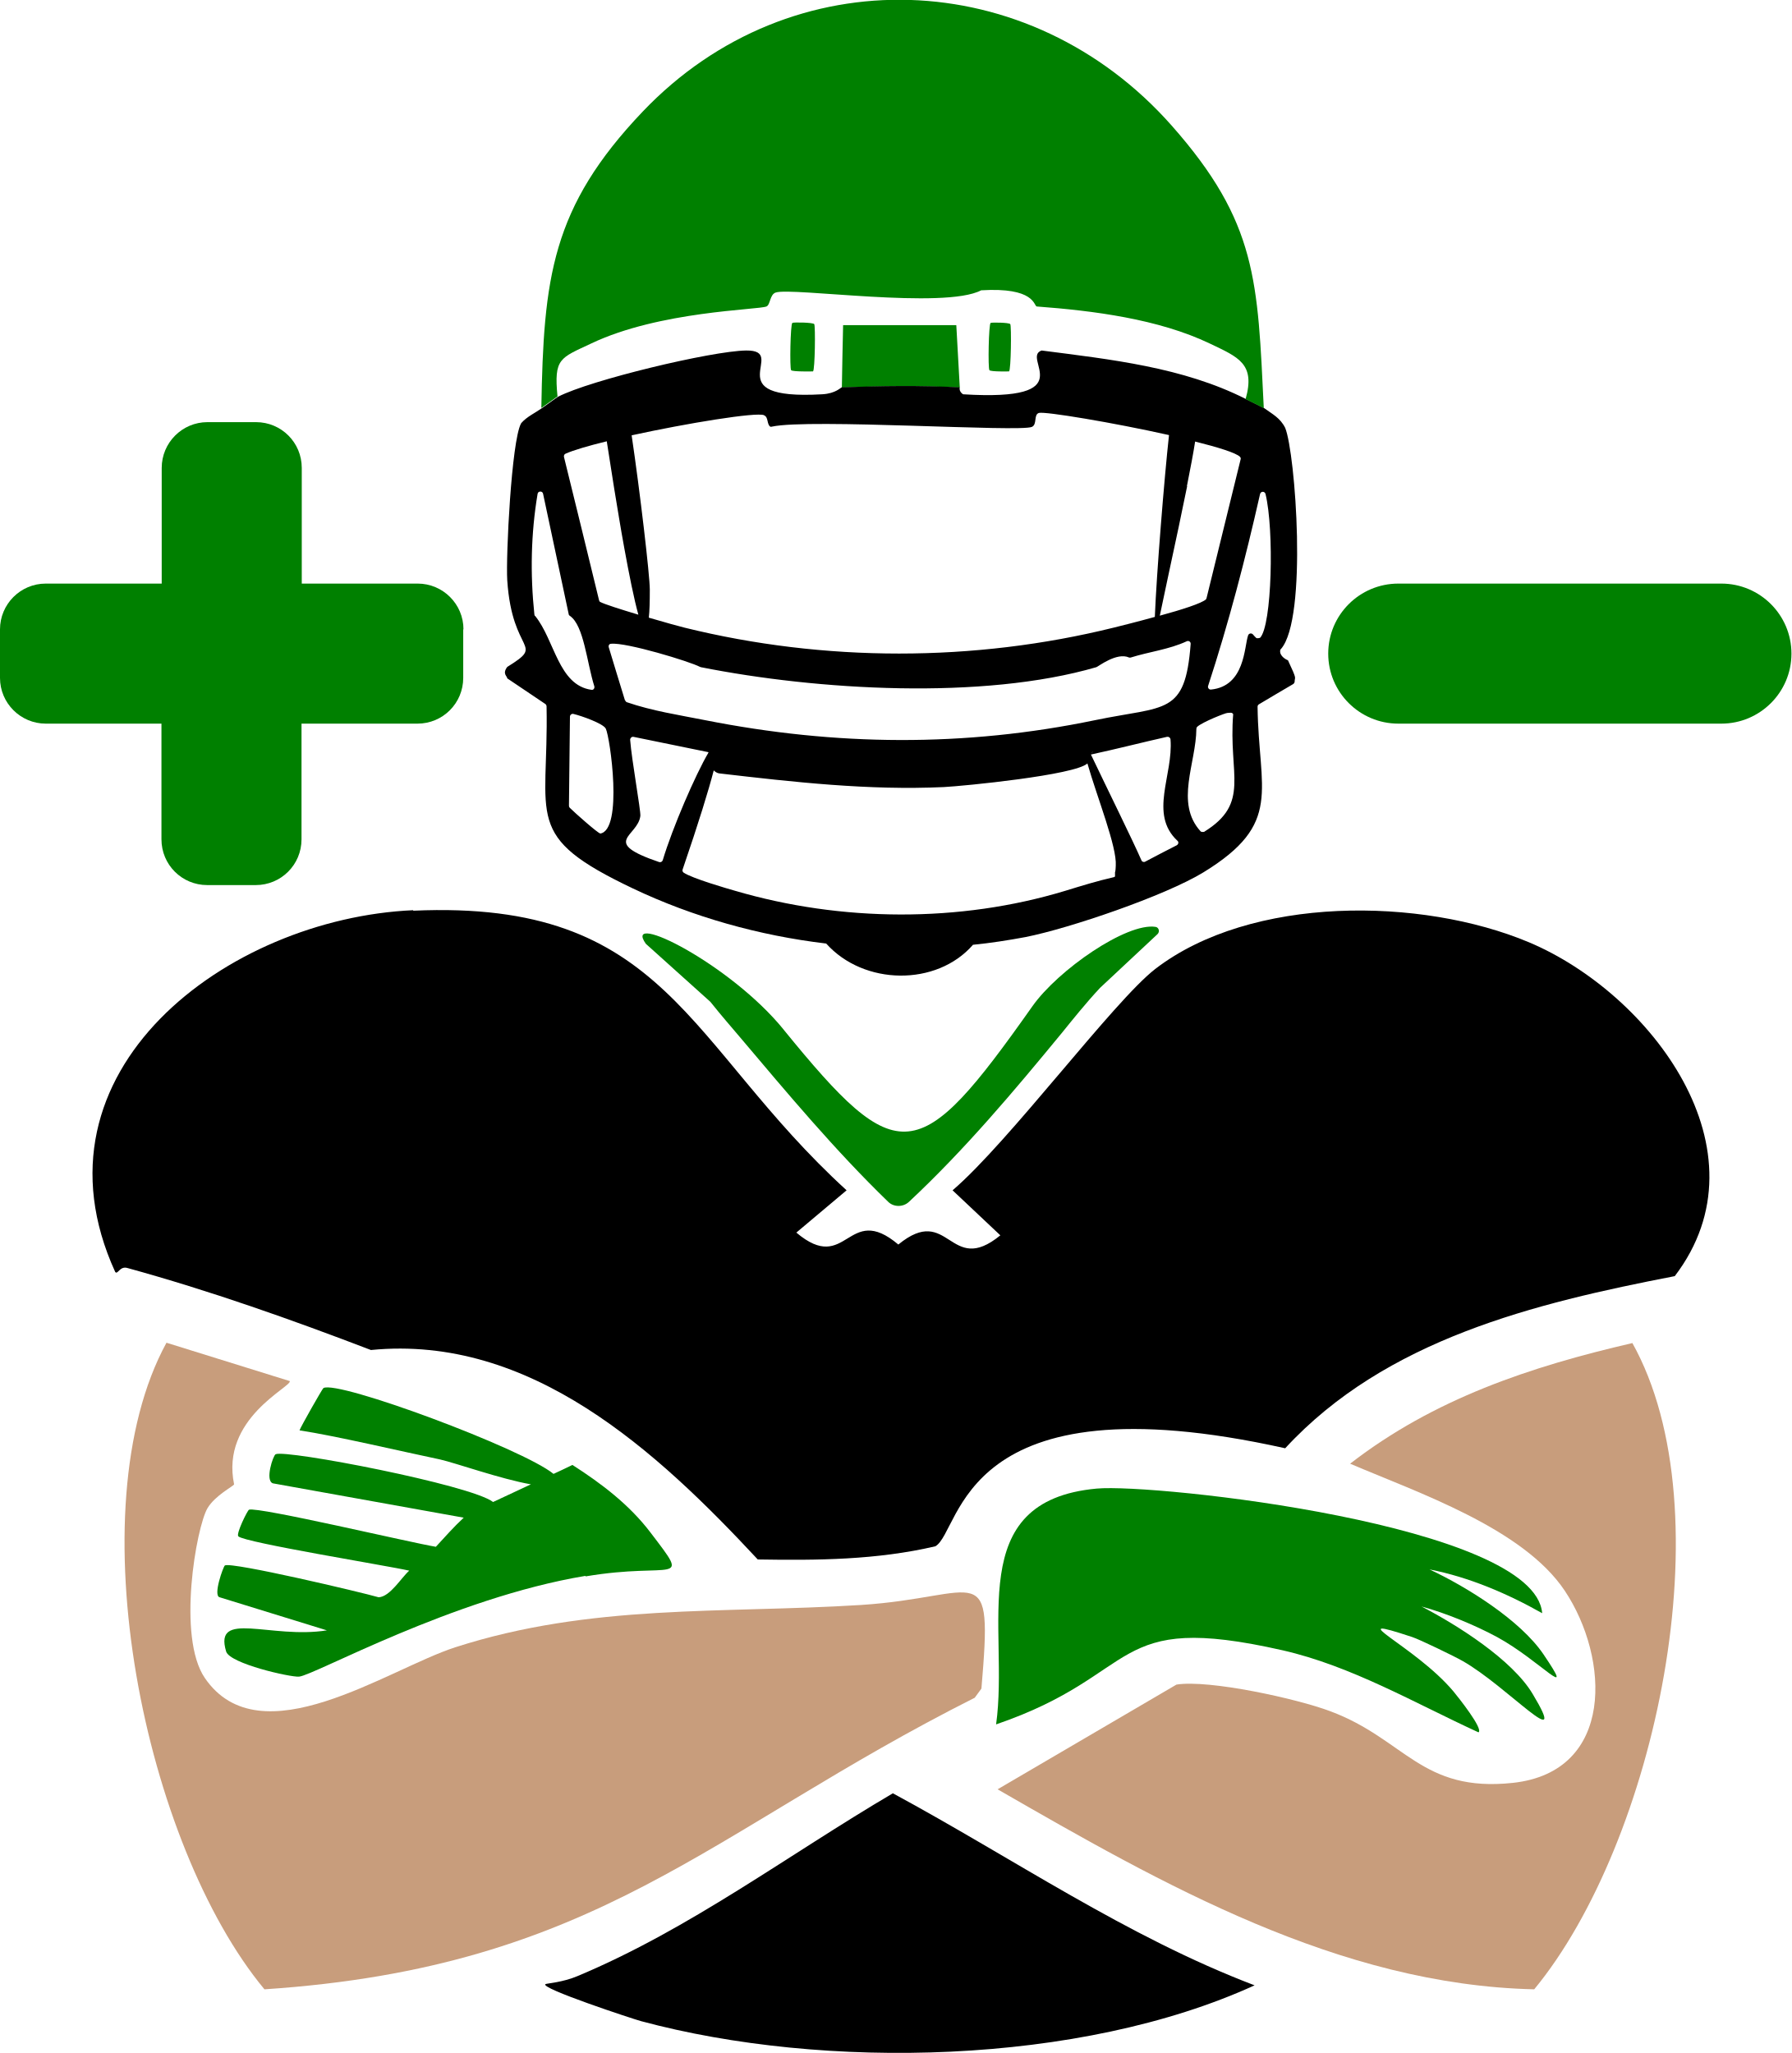
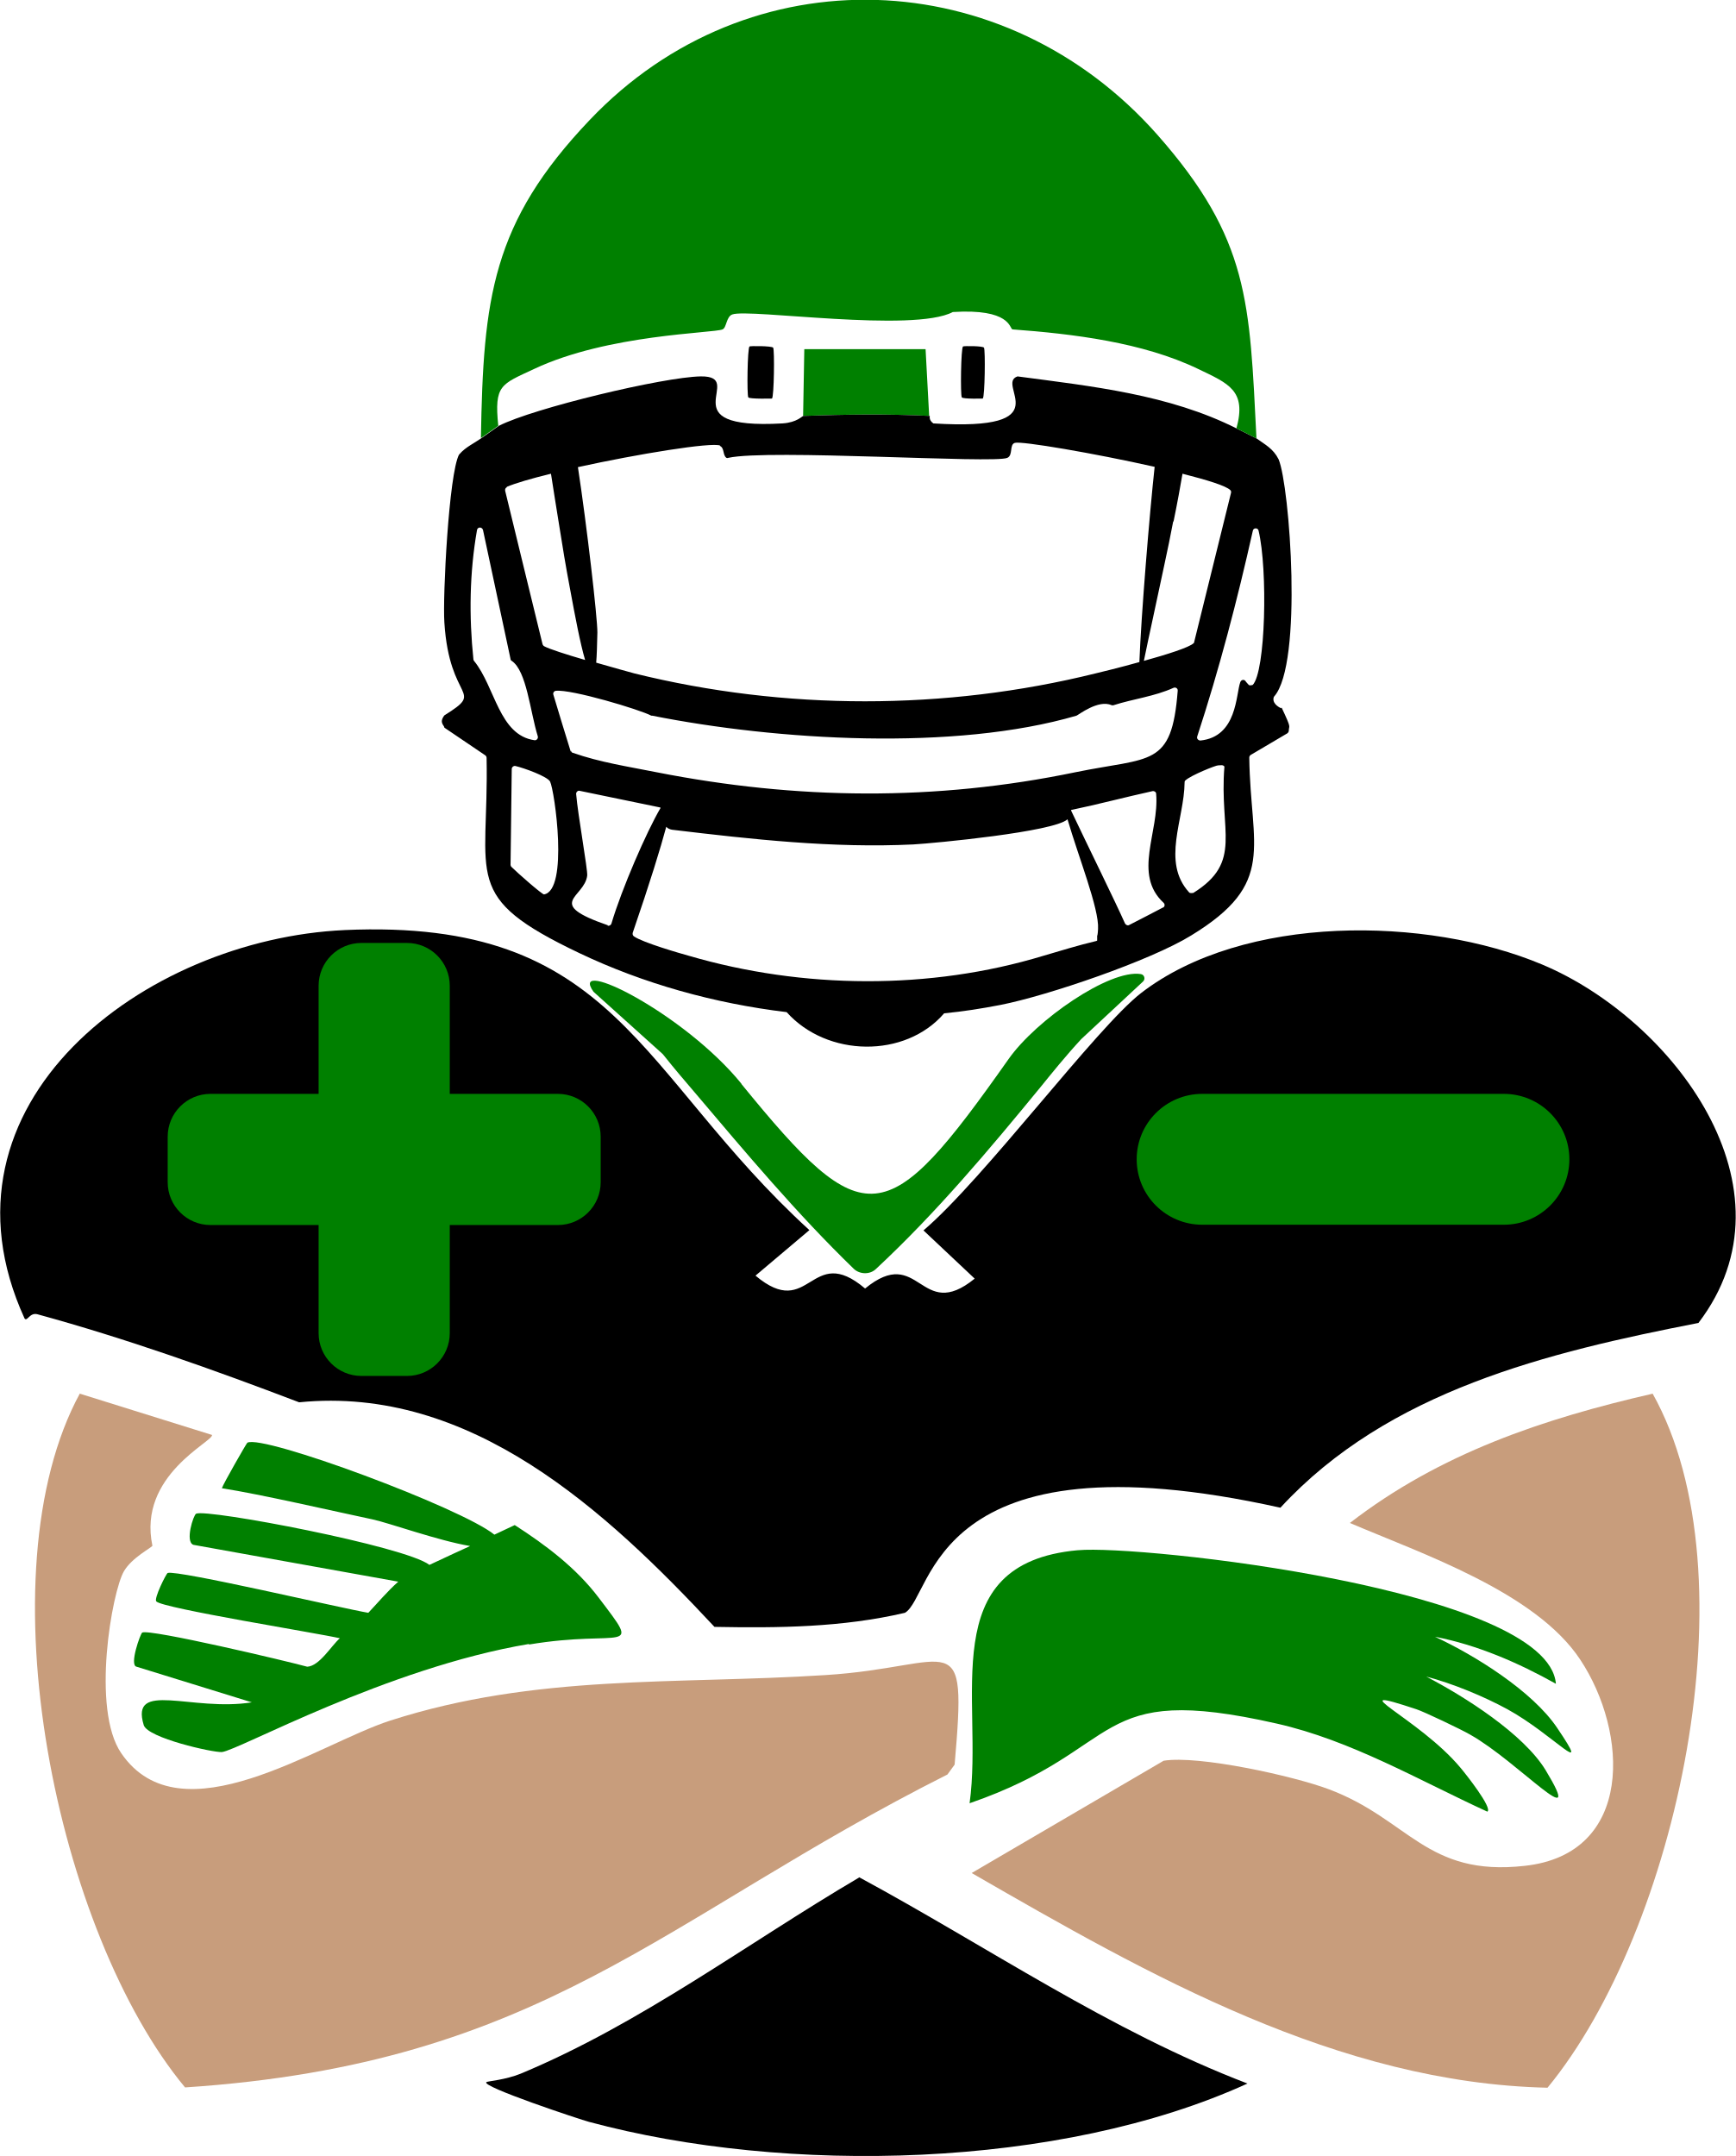
- <svg xmlns="http://www.w3.org/2000/svg" id="Icon-Add-Drop" viewBox="0 0 72 82.53">
+ <svg xmlns="http://www.w3.org/2000/svg" id="Icon-Add-Drop" viewBox="0 0 57.95 72">
  <defs>
    <style>
      svg {
        color: green;
      }
    </style>
  </defs>
  <g id="Player">
    <g id="Body">
      <g id="Arms">
-         <path id="Right_Arm" fill="#C89D7C" d="m6.7,53.98l4.95,1.54c.07.24-2.79,1.5-2.24,4.15-.03.08-.76.44-1.07.96-.45.77-1.23,5.17-.11,6.82,2.23,3.27,7.35-.35,10.07-1.23,5.47-1.76,10.69-1.35,16.3-1.7,4.85-.31,5.31-2.03,4.85,3.36l-.27.37c-10.72,5.39-15.12,10.83-28.55,11.72-4.8-5.78-7.62-19.24-3.94-25.99Z" />
-         <path id="Left_Arm" fill="#C89D7C" d="m65.61,53.98c3.81,6.81.91,20.11-3.94,25.99-7.85-.18-14.92-4.21-21.57-8.04l7.19-4.21c1.31-.21,4.86.57,6.18,1.07,3.01,1.12,3.66,3.28,7.35,2.88,4.1-.45,3.88-5.02,2.08-7.72-1.68-2.52-5.92-3.95-8.63-5.11,3.37-2.61,7.24-3.9,11.35-4.85Z" />
-         <path id="Right_Hand" fill="currentColor" d="m44.09,59.84c2.31-.21,17.61,1.45,17.9,5.01-1.4-.79-2.94-1.45-4.53-1.76,1.5.7,3.65,2.04,4.58,3.41,1.36,2.01-.12.26-1.86-.69-.89-.48-2.05-.96-3.04-1.23,1.43.74,3.65,2.14,4.47,3.52,1.53,2.55-1.02-.31-2.82-1.33-.33-.19-1.74-.87-2.02-.96-3.02-1,.1.34,1.65,2.18.19.23,1.22,1.52,1.01,1.65-2.57-1.18-5.11-2.67-7.88-3.3-7.02-1.59-5.58.95-11.51,2.98.54-3.88-1.36-8.99,4.05-9.48Z" />
-         <path id="Left_Hand" fill="currentColor" d="m23.53,63.35c-5.34.89-10.9,4-11.51,4.05-.34.03-2.78-.52-2.93-1.01-.51-1.69,1.79-.49,4.05-.85q-2.16-.67-4.31-1.33c-.28-.06.15-1.25.21-1.28.28-.15,5.45,1.07,6.18,1.28.46-.02.91-.79,1.23-1.07-.82-.19-6.63-1.13-6.87-1.38-.1-.1.37-1.05.43-1.07.36-.13,6.57,1.34,7.51,1.49.37-.4.72-.8,1.12-1.17l-7.67-1.38c-.33-.11.01-1.13.11-1.17.4-.2,7.85,1.23,8.74,1.92.75-.35,1.14-.53,1.52-.71-1.2-.21-3.03-.86-3.65-1-1.44-.3-4.2-.95-5.65-1.17.04-.13.92-1.68.96-1.7.57-.33,8,2.43,9.25,3.45.21-.1.46-.21.76-.36,1.17.75,2.29,1.6,3.14,2.72,1.67,2.19.94,1.16-2.61,1.76Z" />
+         <path id="Right_Arm" fill="#C89D7C" d="m2.66,46.54l4.42,1.38c.06.22-2.49,1.34-1.99,3.7-.03.07-.68.39-.95.85-.4.68-1.1,4.61-.09,6.08,1.99,2.91,6.56-.31,8.98-1.09,4.88-1.57,9.53-1.2,14.53-1.52,4.33-.27,4.74-1.81,4.32,2.99l-.24.33c-9.56,4.81-13.48,9.66-25.46,10.45-4.28-5.15-6.79-17.15-3.51-23.18Z" />
+         <path id="Left_Arm" fill="#C89D7C" d="m55.19,46.54c3.4,6.07.81,17.93-3.51,23.18-7-.16-13.3-3.75-19.23-7.17l6.41-3.75c1.17-.19,4.34.51,5.51.95,2.68,1,3.26,2.93,6.55,2.56,3.66-.4,3.46-4.47,1.85-6.89-1.49-2.25-5.28-3.53-7.69-4.56,3-2.32,6.45-3.48,10.12-4.32Z" />
+         <path id="Right_Hand" fill="currentColor" d="m36,51.77c2.06-.19,15.7,1.3,15.96,4.46-1.25-.7-2.63-1.3-4.04-1.57,1.34.62,3.26,1.82,4.08,3.04,1.21,1.79-.11.23-1.66-.62-.79-.43-1.83-.86-2.71-1.09,1.27.66,3.25,1.91,3.99,3.13,1.37,2.27-.91-.28-2.52-1.19-.29-.17-1.55-.77-1.8-.85-2.69-.89.09.3,1.47,1.95.17.2,1.09,1.36.9,1.47-2.29-1.05-4.55-2.38-7.03-2.94-6.26-1.42-4.98.84-10.26,2.66.48-3.46-1.21-8.01,3.61-8.45Z" />
+         <path id="Left_Hand" fill="currentColor" d="m17.67,54.9c-4.76.8-9.72,3.56-10.26,3.61-.3.02-2.48-.47-2.61-.9-.46-1.51,1.6-.44,3.61-.76q-1.92-.59-3.85-1.19c-.25-.05.13-1.11.19-1.14.25-.13,4.86.96,5.51,1.14.41-.02.81-.71,1.09-.95-.73-.17-5.92-1-6.13-1.23-.09-.09.33-.93.38-.95.32-.11,5.86,1.19,6.7,1.33.33-.35.64-.72,1-1.04l-6.84-1.23c-.29-.1,0-1,.09-1.04.36-.17,7,1.09,7.79,1.71.67-.31,1.02-.48,1.36-.63-1.07-.18-2.7-.77-3.26-.89-1.28-.27-3.74-.84-5.03-1.04.03-.12.82-1.5.85-1.52.51-.29,7.14,2.17,8.25,3.07.19-.09.41-.19.68-.32,1.04.67,2.05,1.43,2.8,2.42,1.49,1.96.84,1.04-2.33,1.57Z" />
      </g>
      <g id="Jersey">
-         <path d="m35.89,72.09c4.83,2.61,9.39,5.76,14.54,7.72-7.03,3.21-17.3,3.42-24.66,1.44-.27-.07-4.13-1.34-3.84-1.49.06-.03.69-.07,1.28-.32,4.52-1.89,8.48-4.88,12.68-7.35Z" />
-         <path d="m16.61,36.61c10.21-.46,10.97,5.35,17.42,11.24l-2.02,1.7c2.05,1.73,2.05-1.25,4.1.48,2.05-1.68,2.05,1.31,4.1-.37l-1.92-1.81c2.27-1.94,6.48-7.61,8.15-8.9,3.85-2.96,10.69-2.89,15.02-1.07,4.89,2.06,9.7,8.38,5.86,13.42-5.63,1.09-11.62,2.54-15.66,6.92-13.11-2.92-12.99,3.31-14.06,3.94-2.35.55-4.74.57-7.14.53-4.06-4.36-9.13-9.05-15.55-8.42-3.21-1.23-6.49-2.39-9.8-3.3-.3-.08-.38.29-.48.16-3.69-8.08,4.52-14.21,11.98-14.54Z" />
-         <path id="V-Neck" fill="currentColor" d="m31.49,41.38c4.63,5.69,5.43,5.56,10.01-.93,1.03-1.46,3.79-3.37,4.95-3.19.13.02.18.19.08.29l-2.31,2.16s0,0,0,0c-.57.61-1.13,1.31-1.51,1.78-1.95,2.37-3.93,4.73-6.18,6.83-.23.21-.6.21-.82,0-2.14-2.07-4.05-4.36-5.97-6.63-.38-.45-.7-.81-1.18-1.41,0,0-.01-.01-.02-.02l-2.58-2.32c-.95-1.35,3.38.79,5.54,3.45Z" />
+         <path d="m28.69,62.69c4.31,2.33,8.37,5.13,12.97,6.89-6.27,2.86-15.42,3.05-21.99,1.28-.24-.06-3.68-1.2-3.42-1.33.05-.03.62-.07,1.14-.28,4.03-1.68,7.56-4.35,11.3-6.55Z" />
+         <path d="m11.5,31.06c9.1-.41,9.78,4.77,15.53,10.02l-1.8,1.52c1.83,1.54,1.83-1.12,3.66.43,1.83-1.5,1.83,1.16,3.66-.33l-1.71-1.61c2.03-1.73,5.78-6.78,7.27-7.93,3.43-2.64,9.53-2.57,13.39-.95,4.36,1.83,8.65,7.48,5.22,11.97-5.02.98-10.36,2.26-13.96,6.17-11.69-2.6-11.58,2.96-12.54,3.51-2.09.49-4.23.51-6.36.47-3.62-3.88-8.14-8.07-13.87-7.5-2.86-1.09-5.78-2.13-8.74-2.94-.26-.07-.34.26-.43.14-3.29-7.2,4.03-12.67,10.69-12.97Z" />
+         <path id="V-Neck" fill="currentColor" d="m24.76,36.2c4.13,5.07,4.84,4.96,8.92-.83.92-1.31,3.38-3.01,4.42-2.84.12.02.16.17.07.25l-2.06,1.92s0,0,0,0c-.51.55-1.01,1.17-1.35,1.59-1.74,2.12-3.5,4.22-5.51,6.09-.2.19-.53.18-.73,0-1.91-1.85-3.61-3.88-5.33-5.91-.34-.4-.62-.72-1.05-1.26,0,0-.01-.01-.02-.02l-2.3-2.07c-.85-1.2,3.01.7,4.94,3.07Z" />
      </g>
    </g>
    <g id="Head">
-       <path id="Mid_Helmet" fill="currentColor" d="m38.57,15.58c-1.54-.08-3.19-.06-4.73,0q.02-1.25.05-2.51h4.55q.07,1.25.14,2.51Z" />
-       <path id="Facemask" d="m51.74,26.53s-.32-.14-.28-.39c0-.02.01-.04.03-.05,1.08-1.23.58-7.89.17-8.89-.2-.4-.51-.55-.84-.79-.03-.02-.62-.31-.74-.37-2.53-1.28-5.43-1.59-8.21-1.95-.85.29,1.7,2.06-3.16,1.76-.19-.13-.12-.28-.14-.28-1.54-.08-3.19-.06-4.73,0-.04,0-.24.25-.79.28-4.37.25-1.29-1.78-3.06-1.76-1.39.02-6.27,1.19-7.56,1.86-.04.02-.53.38-.65.46-.27.19-.6.34-.82.59,0,0-.01.02-.02.03-.38.72-.61,5.32-.55,6.3.2,3.02,1.56,2.51,0,3.48-.21.28,0,.37,0,.46.77.52.79.53,1.53,1.03.03.02.05.06.05.1.09,4.53-.98,5.2,3.48,7.32,2.4,1.14,5.06,1.89,7.76,2.21,1.51,1.69,4.44,1.73,5.9.05.71-.07,1.41-.18,2.11-.31,1.77-.35,5.61-1.66,7.15-2.6,3.22-1.97,2.22-3.28,2.18-6.66,0-.04.02-.08.06-.1.66-.39.7-.42,1.37-.81.03-.02.06-.06.06-.1,0-.21.12-.03-.27-.86Zm-4.03-6.99c.14-.71.26-1.33.33-1.79.92.23,1.63.45,1.8.61.03.03.04.07.03.1l-1.37,5.58s-.01.03-.02.05c-.16.16-1.01.43-1.86.66.18-.88.48-2.24.76-3.57.12-.56.23-1.13.34-1.64Zm-16.99-2.84c.17.07.1.35.24.45.02.01.05.01.07,0,1.51-.33,9.98.23,10.45.01.22-.1.06-.49.28-.56.23-.07,3,.39,5.23.89-.19,1.73-.5,5.56-.57,7.31-.72.2-1.41.37-1.65.43-5.62,1.39-11.63,1.39-17.26,0-.17-.04-.78-.21-1.43-.4.03-.26.04-.63.04-1.13,0-.57-.4-3.98-.73-6.2,2.24-.49,5.01-.94,5.32-.81Zm-7.99,1.54c.31-.14.92-.32,1.66-.5.09.57.19,1.23.3,1.91.13.78.26,1.6.4,2.36h0c.2,1.1.4,2.09.57,2.7-.7-.21-1.36-.42-1.53-.51-.03-.01-.04-.04-.05-.07-.7-2.87-.71-2.92-1.41-5.76-.01-.05.01-.11.06-.13Zm-1.23,6.52s-.02-.04-.02-.06c-.17-1.62-.14-3.25.13-4.85.02-.12.2-.12.22,0,.46,2.17.5,2.36,1.03,4.84,0,.03.03.06.05.07.56.38.68,1.88.98,2.83.02.08-.04.16-.12.14-1.33-.19-1.47-2-2.26-2.97Zm2.62,8.74c-.08,0-1-.81-1.22-1.03-.02-.02-.03-.05-.03-.08.02-1.79.02-1.85.04-3.58,0-.07.07-.13.14-.11.34.08,1.2.39,1.3.59.17.33.71,4.09-.23,4.22Zm1-5.35c-.32-1.05-.34-1.1-.65-2.13-.02-.07.02-.14.09-.14.59-.07,3.17.71,3.58.93.01,0,.02,0,.03.01,4.67.93,11.33,1.33,15.9,0,.07-.02.82-.61,1.31-.39.03.01.05.01.08,0,.73-.23,1.53-.32,2.24-.65.08-.04.17.02.16.11-.22,2.88-1,2.47-3.84,3.06-5.25,1.09-10.43,1.04-15.68,0-1.06-.21-2.12-.37-3.14-.72-.03-.01-.06-.04-.07-.08Zm18.76,2.11s.02-.03.03-.03c.03,0,0,.01-.03.03Zm-17.37,4.4c-2.41-.82-.87-1.02-.77-1.86.02-.22-.35-2.25-.41-3.06,0-.07.06-.13.13-.12l2.98.61s.03,0,.04.02c-.53.9-1.45,3.03-1.84,4.33-.02.06-.09.1-.14.07Zm18.32.57s-.03.02-.05.03c-.66.15-1.31.35-1.96.55-4.25,1.29-9.01,1.25-13.27,0-.32-.09-1.73-.5-2.07-.73-.04-.03-.06-.08-.04-.13.65-1.9,1.04-3.17,1.25-3.98.06.06.14.11.22.12,3,.35,6.01.69,9.03.55.79-.04,5.27-.48,5.77-.95.4,1.39,1.19,3.35,1.14,4.11,0,.03-.01.24-.03.26v.18Zm2.47-1.25c-.59.3-.66.34-1.27.66-.06.03-.13,0-.15-.06-.33-.76-1.42-2.97-2.02-4.23,0,0,0-.01-.01-.02,0,0,0,0,.01,0,1.02-.22,2.03-.48,3.05-.71.07-.01.13.03.14.1.12,1.43-.88,3,.28,4.08.06.05.04.14-.03.18Zm1.11-.54s-.11.02-.15-.02c-1.04-1.14-.18-2.74-.17-4.12,0-.03.01-.06.03-.08.2-.19,1.16-.57,1.22-.56.09,0,.18-.04.23.05-.2,2.43.71,3.57-1.17,4.73Zm2.24-7.8s-.12.04-.16,0c-.04-.04-.09-.09-.13-.14-.06-.06-.16-.04-.19.04-.16.46-.12,2.04-1.49,2.18-.08.01-.14-.07-.12-.14.83-2.54,1.5-5.11,2.09-7.72.03-.12.19-.12.22,0,.35,1.44.26,5.29-.22,5.78Z" />
-       <path id="Left_Dot" fill="currentColor" d="m32.68,14.93s-.84.02-.88-.05c-.06-.08-.03-1.85.05-1.9.04-.03.84-.02.88.05.05.08.03,1.85-.05,1.9Z" />
-       <path id="Right_Dot" fill="currentColor" d="m40.56,14.93s-.74.02-.79-.05c-.06-.08-.03-1.85.05-1.9.03-.02.74-.02.79.05.05.08.03,1.85-.05,1.9Z" />
-       <path id="Helmet" fill="currentColor" d="m50.07,16.04c.4-1.42-.29-1.68-1.44-2.23-2.07-.99-4.69-1.32-6.96-1.49-.12-.04-.08-.78-2.23-.65-1.48.78-7.62-.13-8.26.09-.24.08-.21.49-.37.56-.33.14-4.3.18-7.05,1.49-1.25.59-1.5.59-1.35,2.13-.04.02-.53.38-.65.46.09-5.22.4-8.06,4.08-11.92,5.97-6.26,15.55-5.88,21.25.56,3.46,3.91,3.46,6.27,3.71,11.37-.03-.02-.62-.31-.74-.37Z" />
+       <path id="Mid_Helmet" fill="currentColor" d="m31.04,13.89c-1.37-.07-2.85-.05-4.22,0q.02-1.12.04-2.23h4.05q.06,1.12.12,2.23Z" />
+       <path id="Facemask" d="m42.78,23.65s-.29-.12-.25-.34c0-.02.01-.03.02-.05.97-1.09.52-7.04.15-7.92-.18-.36-.45-.49-.74-.7-.03-.02-.55-.27-.66-.33-2.26-1.14-4.84-1.41-7.32-1.74-.76.26,1.51,1.84-2.81,1.57-.17-.12-.11-.25-.12-.25-1.37-.07-2.85-.05-4.22,0-.04,0-.21.22-.7.25-3.89.22-1.15-1.59-2.73-1.57-1.24.02-5.59,1.06-6.74,1.65-.03.02-.48.34-.58.41-.24.17-.53.3-.73.53,0,0-.01.02-.02.02-.34.64-.55,4.74-.49,5.61.17,2.69,1.39,2.23,0,3.1-.19.25,0,.33,0,.41.69.47.7.47,1.36.92.03.02.05.05.05.09.08,4.04-.87,4.63,3.1,6.52,2.14,1.02,4.51,1.68,6.92,1.97,1.35,1.51,3.96,1.55,5.26.04.63-.06,1.26-.16,1.88-.28,1.58-.31,5.01-1.48,6.37-2.32,2.87-1.75,1.98-2.93,1.94-5.94,0-.04.02-.07.05-.09.59-.35.63-.37,1.22-.72.03-.02.05-.06.05-.09,0-.19.11-.03-.24-.77Zm-3.59-6.23c.13-.63.23-1.19.3-1.6.82.21,1.45.4,1.6.55.02.02.03.06.02.09l-1.23,4.98s0,.03-.02.04c-.14.14-.9.38-1.66.59.16-.79.43-2,.68-3.19.11-.5.21-1,.3-1.47Zm-15.15-2.53c.16.07.09.31.22.4.02.01.04.01.06,0,1.34-.3,8.89.2,9.32,0,.2-.09.06-.44.25-.5.21-.07,2.67.35,4.67.8-.17,1.55-.45,4.95-.51,6.52-.64.18-1.26.33-1.47.38-5.01,1.24-10.37,1.24-15.39,0-.15-.04-.69-.19-1.28-.36.02-.23.03-.56.04-1.01,0-.51-.35-3.55-.65-5.52,2-.44,4.47-.84,4.75-.72Zm-7.12,1.37c.28-.12.82-.28,1.48-.44.08.51.17,1.09.27,1.7.11.7.23,1.43.36,2.11h0c.18.98.35,1.87.51,2.41-.62-.18-1.21-.37-1.37-.46-.02-.01-.04-.04-.05-.06-.63-2.56-.63-2.6-1.25-5.13-.01-.05.01-.1.06-.12Zm-1.09,5.81s-.02-.03-.02-.05c-.15-1.44-.13-2.9.12-4.32.02-.11.17-.11.2,0,.41,1.93.45,2.1.92,4.31,0,.03.02.05.04.06.5.34.61,1.68.87,2.52.02.07-.04.14-.11.13-1.19-.17-1.31-1.78-2.02-2.65Zm2.34,7.8c-.07,0-.89-.72-1.09-.92-.02-.02-.03-.05-.03-.07.02-1.6.02-1.65.04-3.2,0-.06.06-.11.12-.1.3.07,1.07.35,1.16.52.15.29.63,3.65-.21,3.77Zm.89-4.77c-.29-.93-.3-.98-.58-1.9-.02-.06.02-.12.08-.13.52-.06,2.82.63,3.19.83,0,0,.02,0,.03,0,4.17.83,10.1,1.19,14.17,0,.06-.02.73-.55,1.17-.35.02,0,.05.01.07,0,.65-.21,1.36-.29,2-.58.07-.03.15.02.14.1-.2,2.57-.89,2.2-3.42,2.72-4.68.97-9.3.92-13.98,0-.95-.19-1.89-.33-2.8-.65-.03,0-.06-.04-.06-.07Zm16.73,1.88s.02-.03.02-.03c.02,0,0,0-.02.03Zm-15.49,3.92c-2.14-.74-.78-.91-.69-1.66.02-.2-.31-2.01-.37-2.73,0-.06.06-.12.12-.1l2.66.55s.03,0,.04.02c-.47.8-1.3,2.71-1.64,3.86-.02.06-.08.09-.13.07Zm16.34.51s-.03.02-.05.02c-.59.14-1.17.32-1.75.49-3.79,1.15-8.03,1.11-11.83,0-.29-.08-1.54-.44-1.84-.65-.04-.03-.05-.07-.04-.12.58-1.69.93-2.83,1.12-3.54.05.06.13.09.2.1,2.67.32,5.36.62,8.05.49.71-.04,4.7-.42,5.15-.84.36,1.24,1.06,2.99,1.02,3.66,0,.02-.01.21-.03.23v.16Zm2.21-1.11c-.52.27-.59.31-1.14.59-.05.03-.11,0-.14-.05-.3-.68-1.27-2.65-1.8-3.77,0,0,0-.01,0-.02,0,0,0,0,0,0,.91-.19,1.81-.43,2.72-.63.06-.01.12.03.12.09.11,1.27-.79,2.68.25,3.64.05.05.04.13-.02.16Zm.99-.48s-.1.02-.13-.02c-.93-1.02-.16-2.44-.15-3.67,0-.03,0-.05.03-.07.18-.17,1.03-.51,1.09-.5.08,0,.16-.03.21.04-.18,2.17.63,3.18-1.04,4.22Zm2-6.95s-.1.04-.14,0c-.03-.04-.08-.08-.11-.13-.05-.06-.14-.04-.17.04-.15.41-.1,1.82-1.33,1.95-.07,0-.13-.06-.11-.13.74-2.26,1.34-4.56,1.86-6.88.02-.1.17-.1.19,0,.31,1.29.24,4.72-.2,5.16Z" />
+       <path id="Left_Dot" d="m25.78,13.31s-.75.02-.79-.04c-.05-.07-.03-1.65.04-1.7.03-.02.74-.02.79.04.05.07.03,1.65-.04,1.7Z" />
+       <path id="Right_Dot" d="m32.82,13.31s-.66.02-.7-.04c-.05-.07-.03-1.65.04-1.7.03-.02.66-.02.7.04.05.07.03,1.65-.04,1.7Z" />
+       <path id="Helmet" fill="currentColor" d="m41.29,14.31c.35-1.27-.26-1.5-1.28-1.99-1.85-.89-4.18-1.17-6.2-1.32-.1-.04-.07-.7-1.99-.58-1.32.7-6.8-.12-7.36.08-.21.07-.19.44-.33.5-.3.13-3.83.16-6.29,1.32-1.11.52-1.34.53-1.2,1.9-.03.02-.48.34-.58.41.08-4.66.36-7.19,3.64-10.63,5.32-5.59,13.87-5.25,18.95.5,3.08,3.49,3.08,5.59,3.31,10.14-.03-.02-.55-.27-.66-.33Z" />
    </g>
-     <path id="Plus" fill="currentColor" d="m18.62,25.3v1.95c0,1.02-.82,1.84-1.84,1.84h-4.66v4.65c0,1.02-.82,1.84-1.84,1.84h-1.95c-1.02,0-1.84-.82-1.84-1.84v-4.65H1.84c-1.01,0-1.84-.82-1.84-1.84v-1.95c0-1.01.82-1.84,1.84-1.84h4.66v-4.65c0-1.01.82-1.84,1.84-1.84h1.95c1.02,0,1.84.82,1.84,1.84v4.65h4.66c1.01,0,1.84.82,1.84,1.84Z" />
-     <rect id="Minus" fill="currentColor" x="59.88" y="16.97" width="5.63" height="18.62" rx="2.82" ry="2.82" transform="translate(36.42 88.97) rotate(-90)" />
+     <g id="Plus-Minus">
+       <path id="Plus" fill="currentColor" d="m20.06,37.96v1.52c0,.79-.64,1.43-1.43,1.43h-3.61v3.61c0,.79-.64,1.43-1.43,1.43h-1.52c-.79,0-1.43-.64-1.43-1.43v-3.61h-3.61c-.79,0-1.43-.64-1.43-1.43v-1.52c0-.79.64-1.43,1.43-1.43h3.61v-3.61c0-.79.64-1.43,1.43-1.43h1.52c.79,0,1.43.64,1.43,1.43v3.61h3.61c.79,0,1.43.64,1.43,1.43Z" />
+       <rect id="Minus" fill="currentColor" x="43" y="31.49" width="4.37" height="14.45" rx="2.19" ry="2.19" transform="translate(6.47 83.9) rotate(-90)" />
+     </g>
  </g>
</svg>
